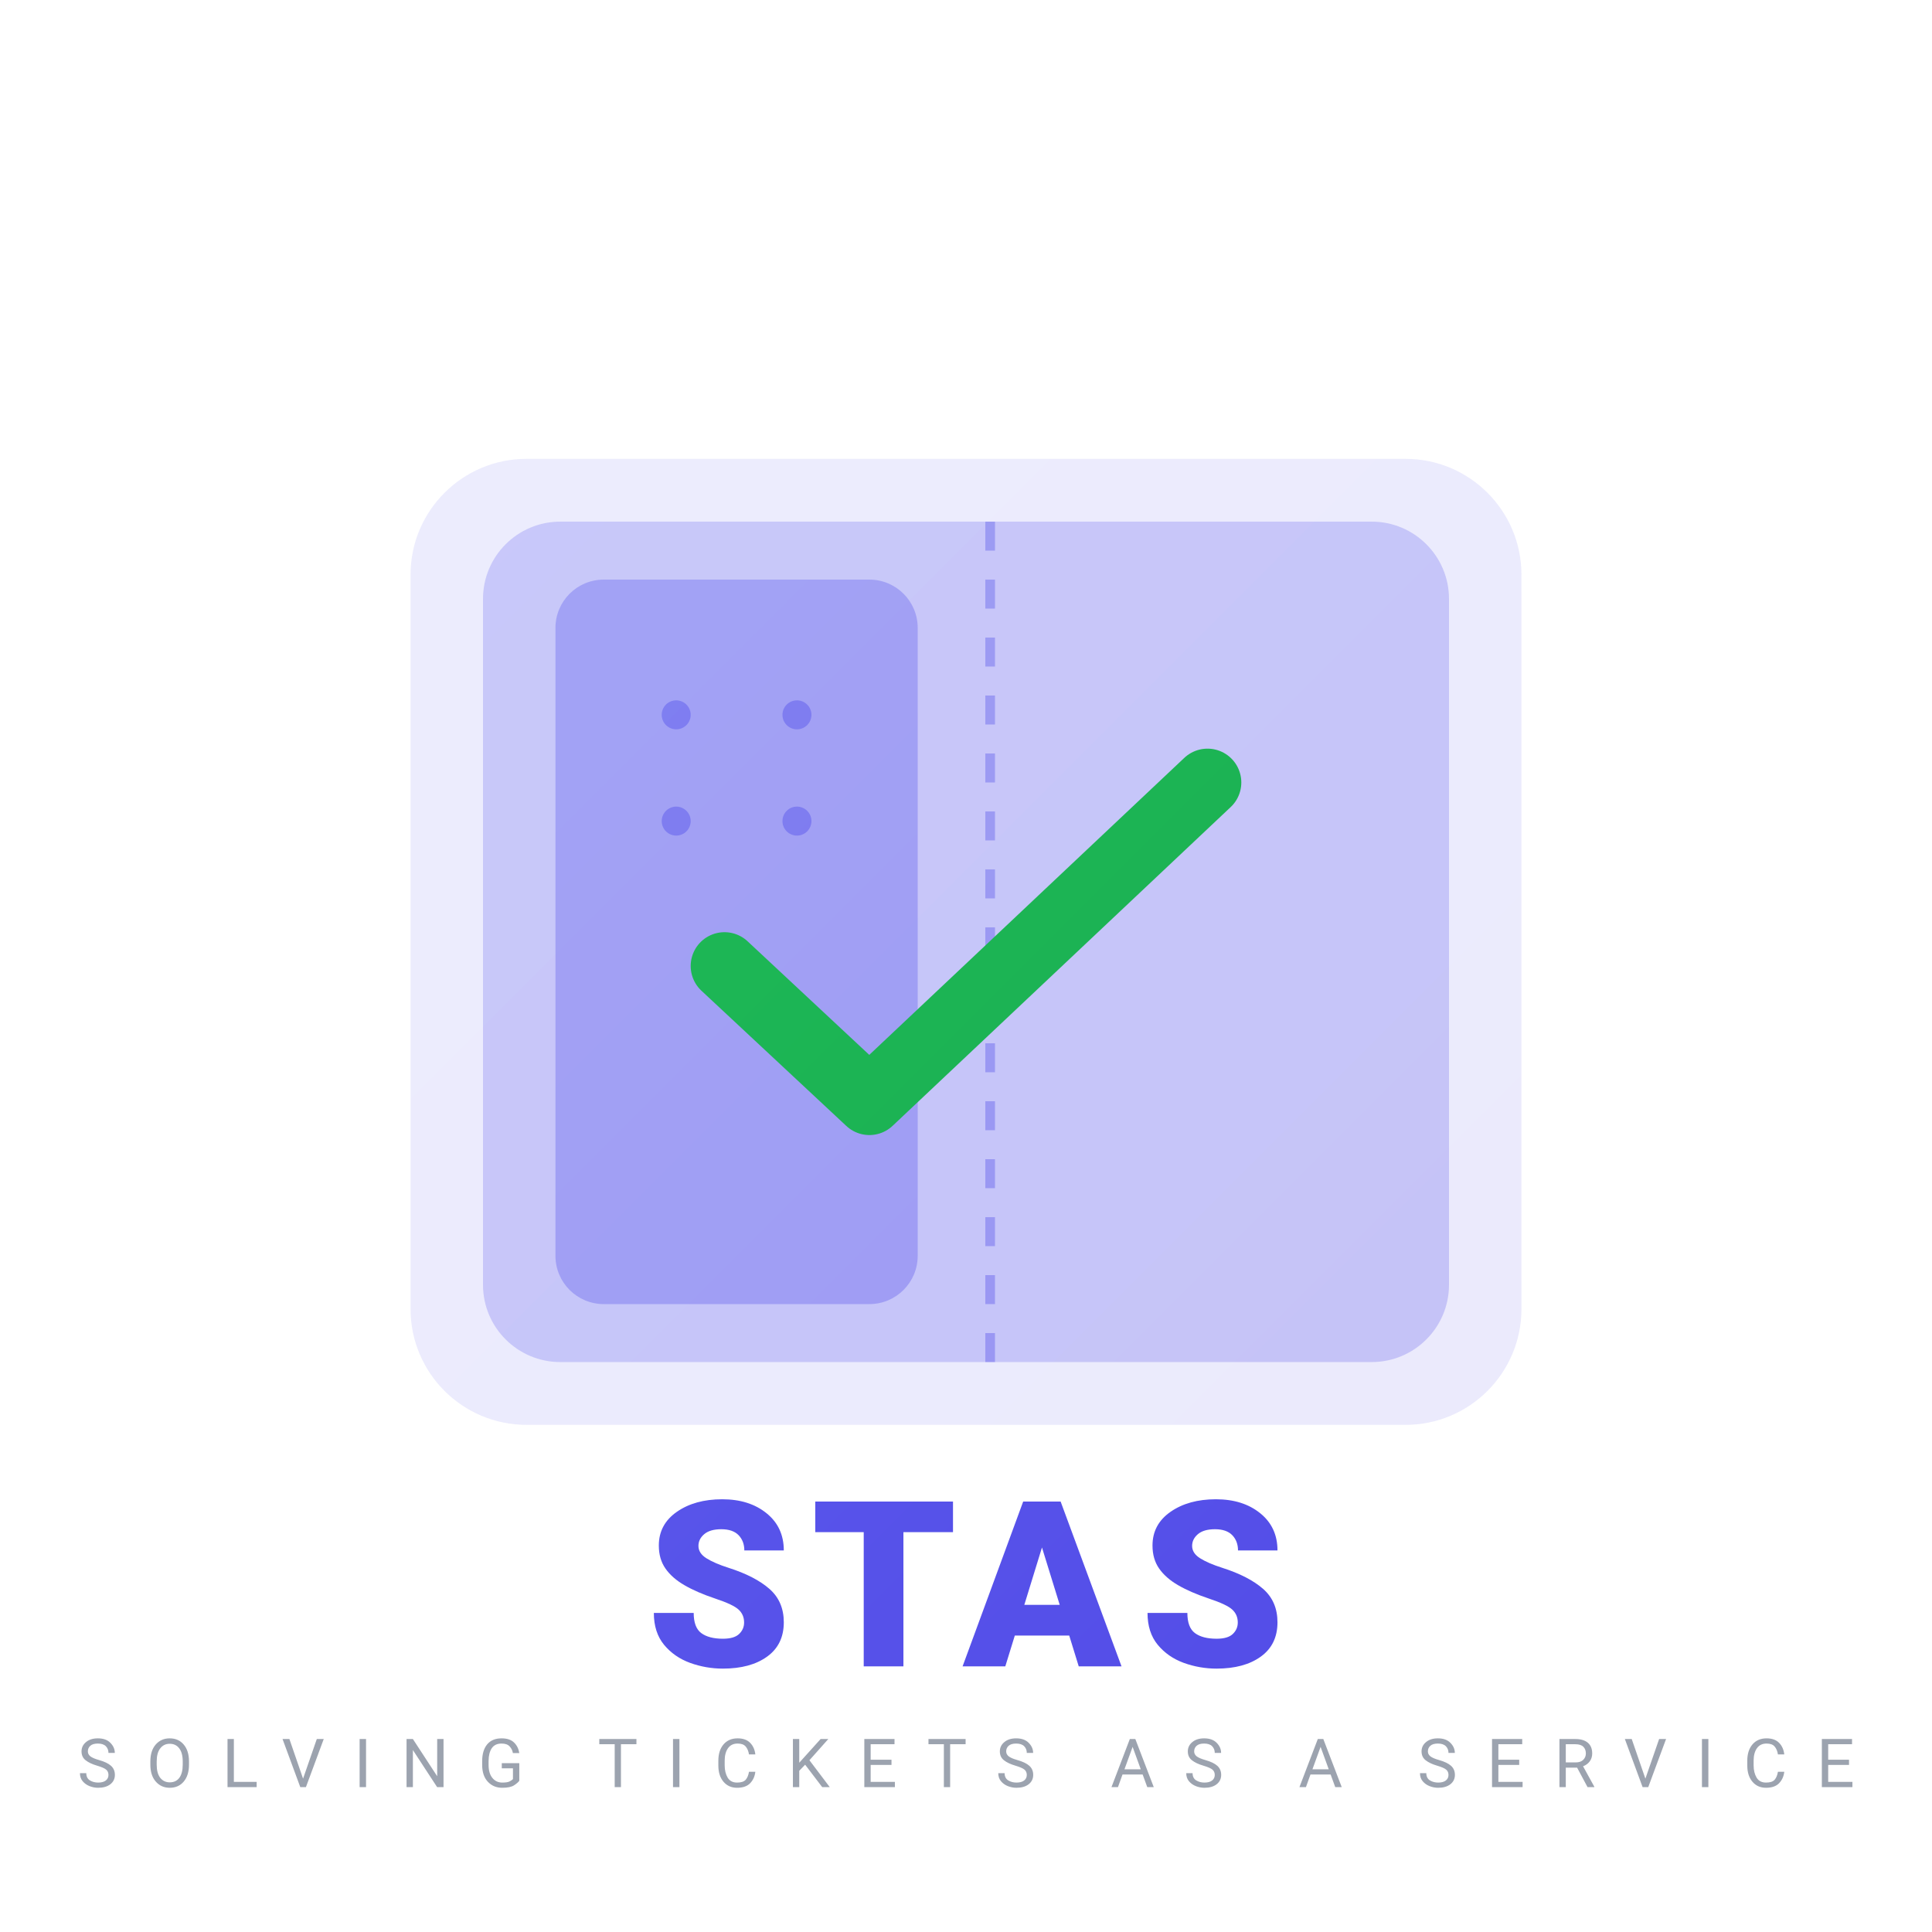
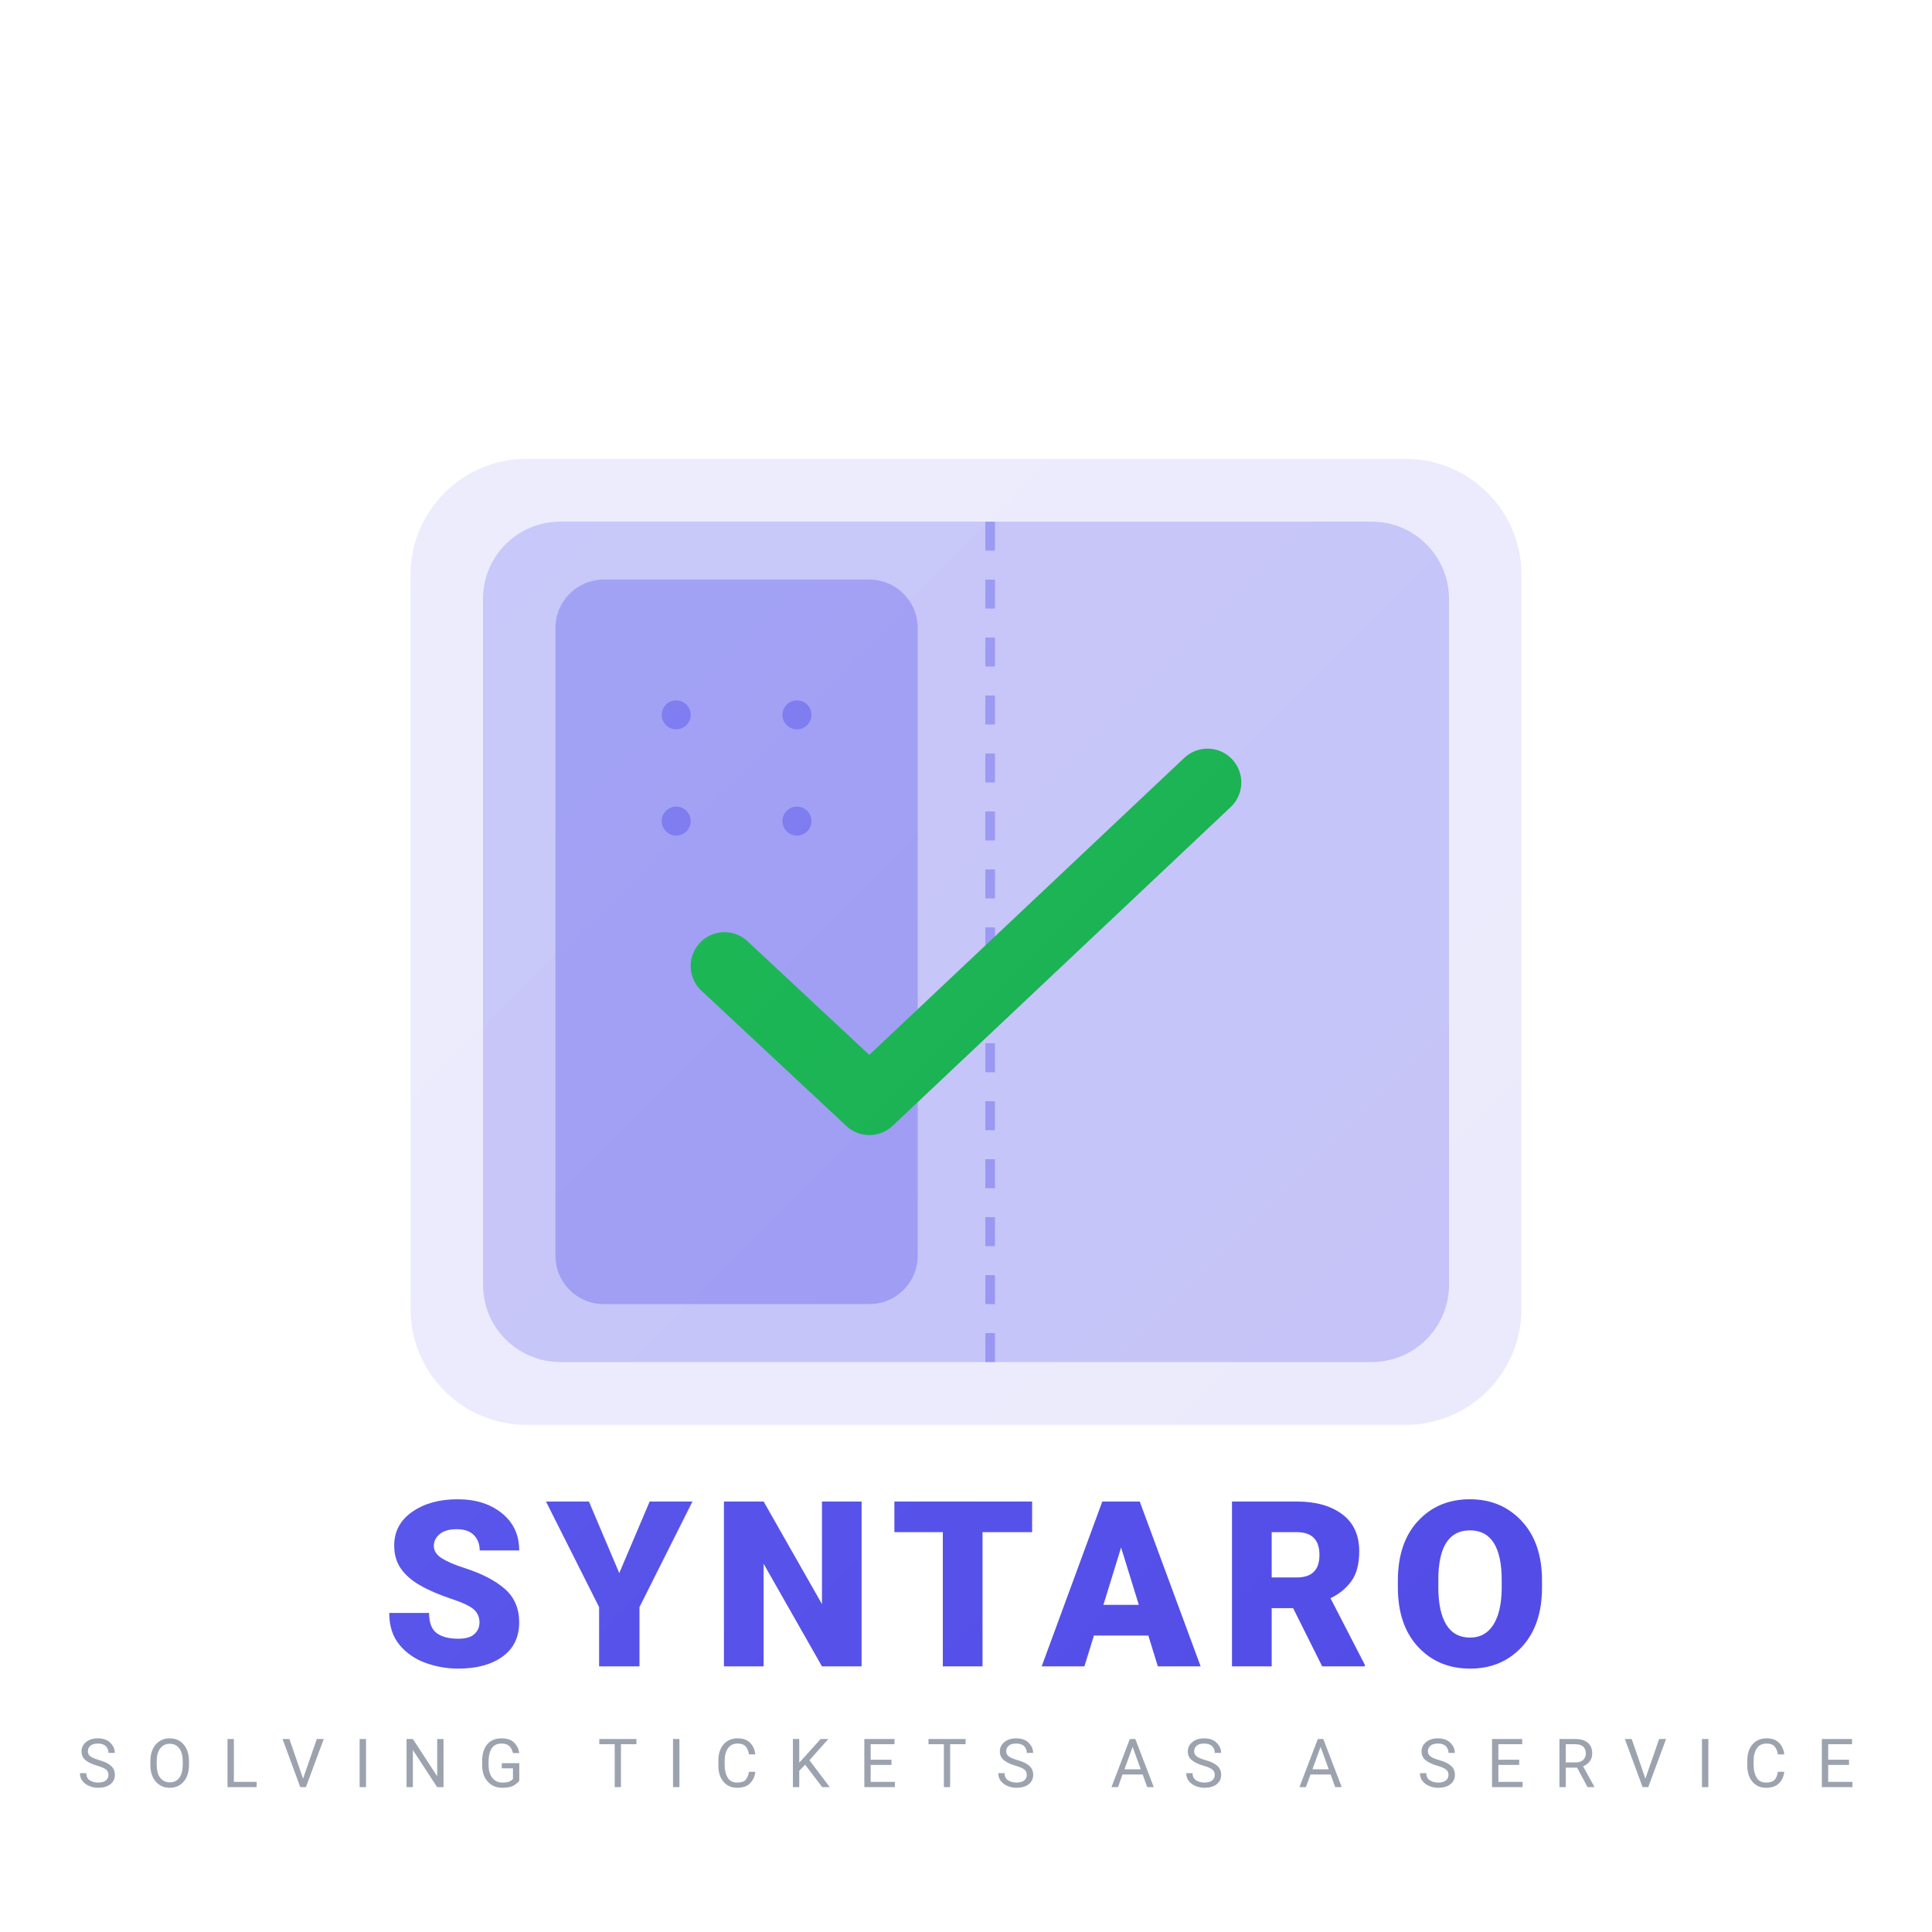
<svg xmlns="http://www.w3.org/2000/svg" viewBox="0 0 400 400" fill="none">
  <defs>
    <linearGradient id="brand-grad" x1="0" y1="0" x2="400" y2="400" gradientUnits="userSpaceOnUse">
      <stop offset="0%" stop-color="#6366f1" />
      <stop offset="100%" stop-color="#4f46e5" />
    </linearGradient>
    <linearGradient id="accent-grad" x1="0" y1="0" x2="400" y2="400" gradientUnits="userSpaceOnUse">
      <stop offset="0%" stop-color="#22c55e" />
      <stop offset="100%" stop-color="#16a34a" />
    </linearGradient>
  </defs>
  <rect x="85" y="95" width="230" height="200" rx="24" fill="url(#brand-grad)" opacity="0.12" />
  <rect x="100" y="108" width="200" height="174" rx="16" fill="url(#brand-grad)" opacity="0.25" />
  <line x1="205" y1="108" x2="205" y2="282" stroke="url(#brand-grad)" stroke-width="2" stroke-dasharray="6,6" opacity="0.4" />
  <rect x="115" y="120" width="75" height="150" rx="10" fill="url(#brand-grad)" opacity="0.35" />
  <path d="M150 200 L180 228 L250 162" stroke="url(#accent-grad)" stroke-width="14" stroke-linecap="round" stroke-linejoin="round" fill="none" />
  <circle cx="140" cy="148" r="3" fill="url(#brand-grad)" opacity="0.5" />
  <circle cx="140" cy="170" r="3" fill="url(#brand-grad)" opacity="0.5" />
  <circle cx="165" cy="148" r="3" fill="url(#brand-grad)" opacity="0.5" />
  <circle cx="165" cy="170" r="3" fill="url(#brand-grad)" opacity="0.5" />
-   <text x="200" y="345" text-anchor="middle" font-family="system-ui, -apple-system, 'Segoe UI', Roboto, sans-serif" font-weight="800" font-size="48" fill="url(#brand-grad)" letter-spacing="4">STAS</text>
+   <text x="200" y="345" text-anchor="middle" font-family="system-ui, -apple-system, 'Segoe UI', Roboto, sans-serif" font-weight="800" font-size="48" fill="url(#brand-grad)" letter-spacing="4">SYNTARO</text>
  <text x="200" y="370" text-anchor="middle" font-family="system-ui, -apple-system, 'Segoe UI', Roboto, sans-serif" font-weight="400" font-size="14" fill="#9ca3af" letter-spacing="6">SOLVING TICKETS AS A SERVICE</text>
</svg>
